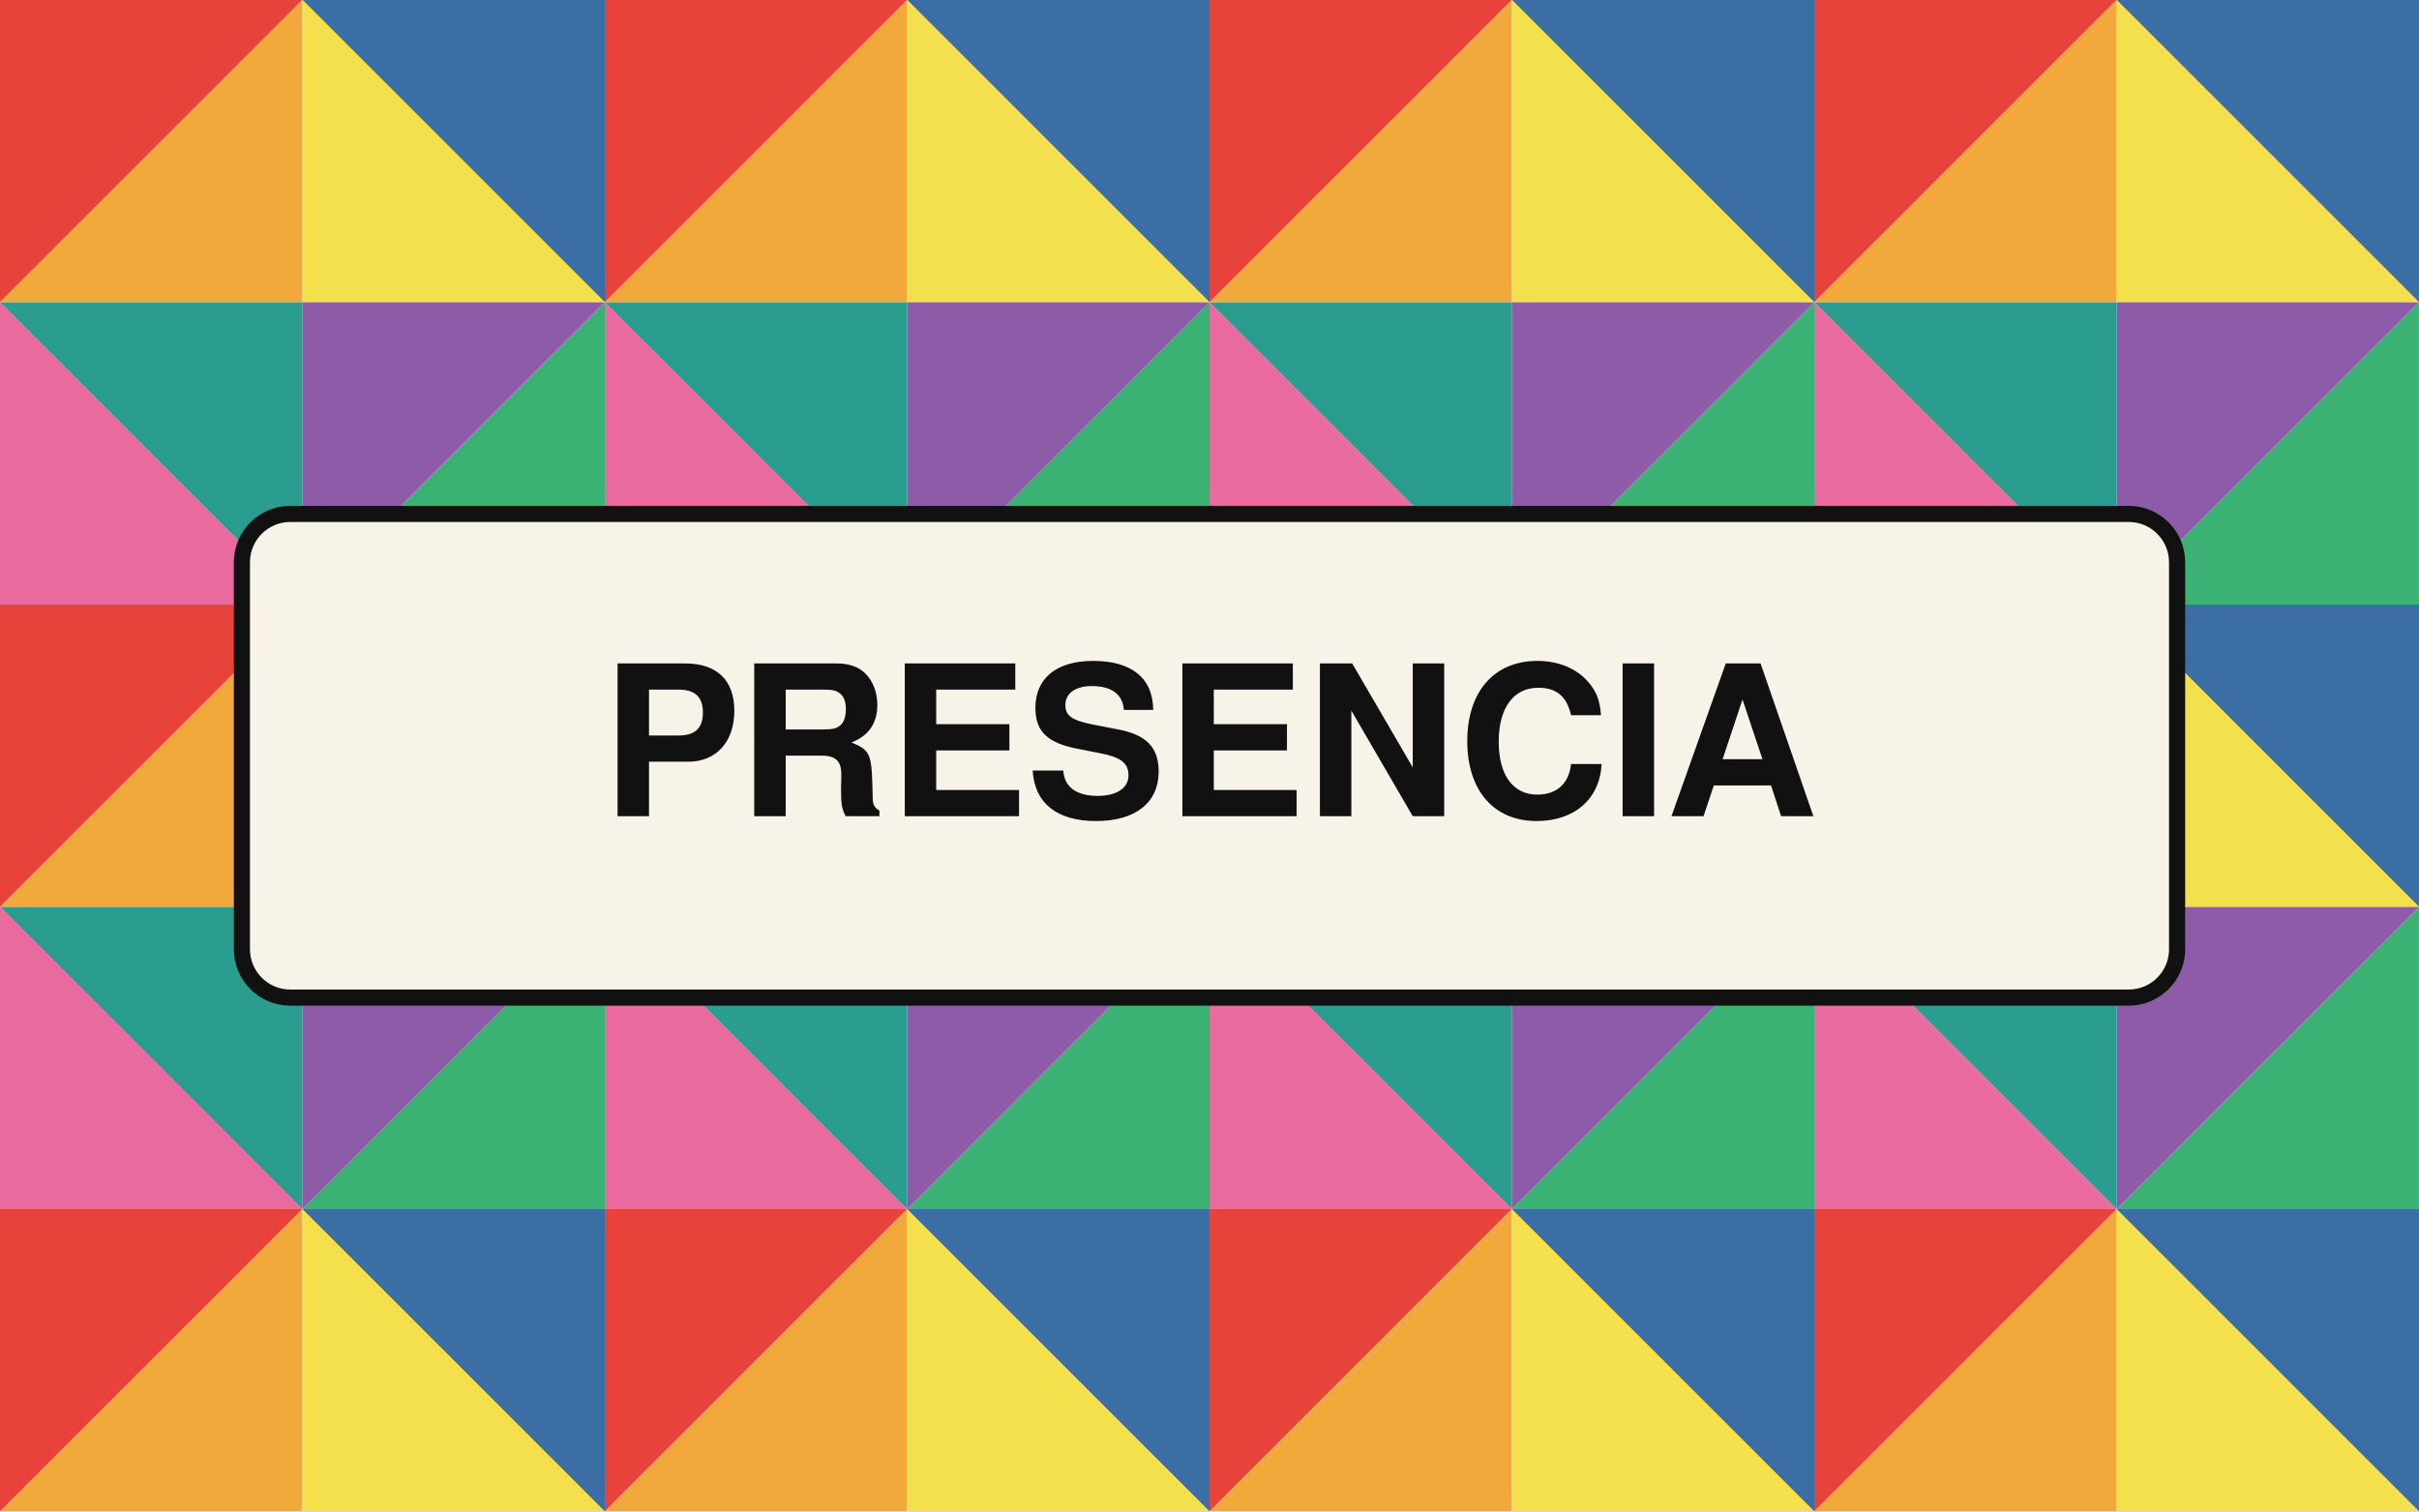
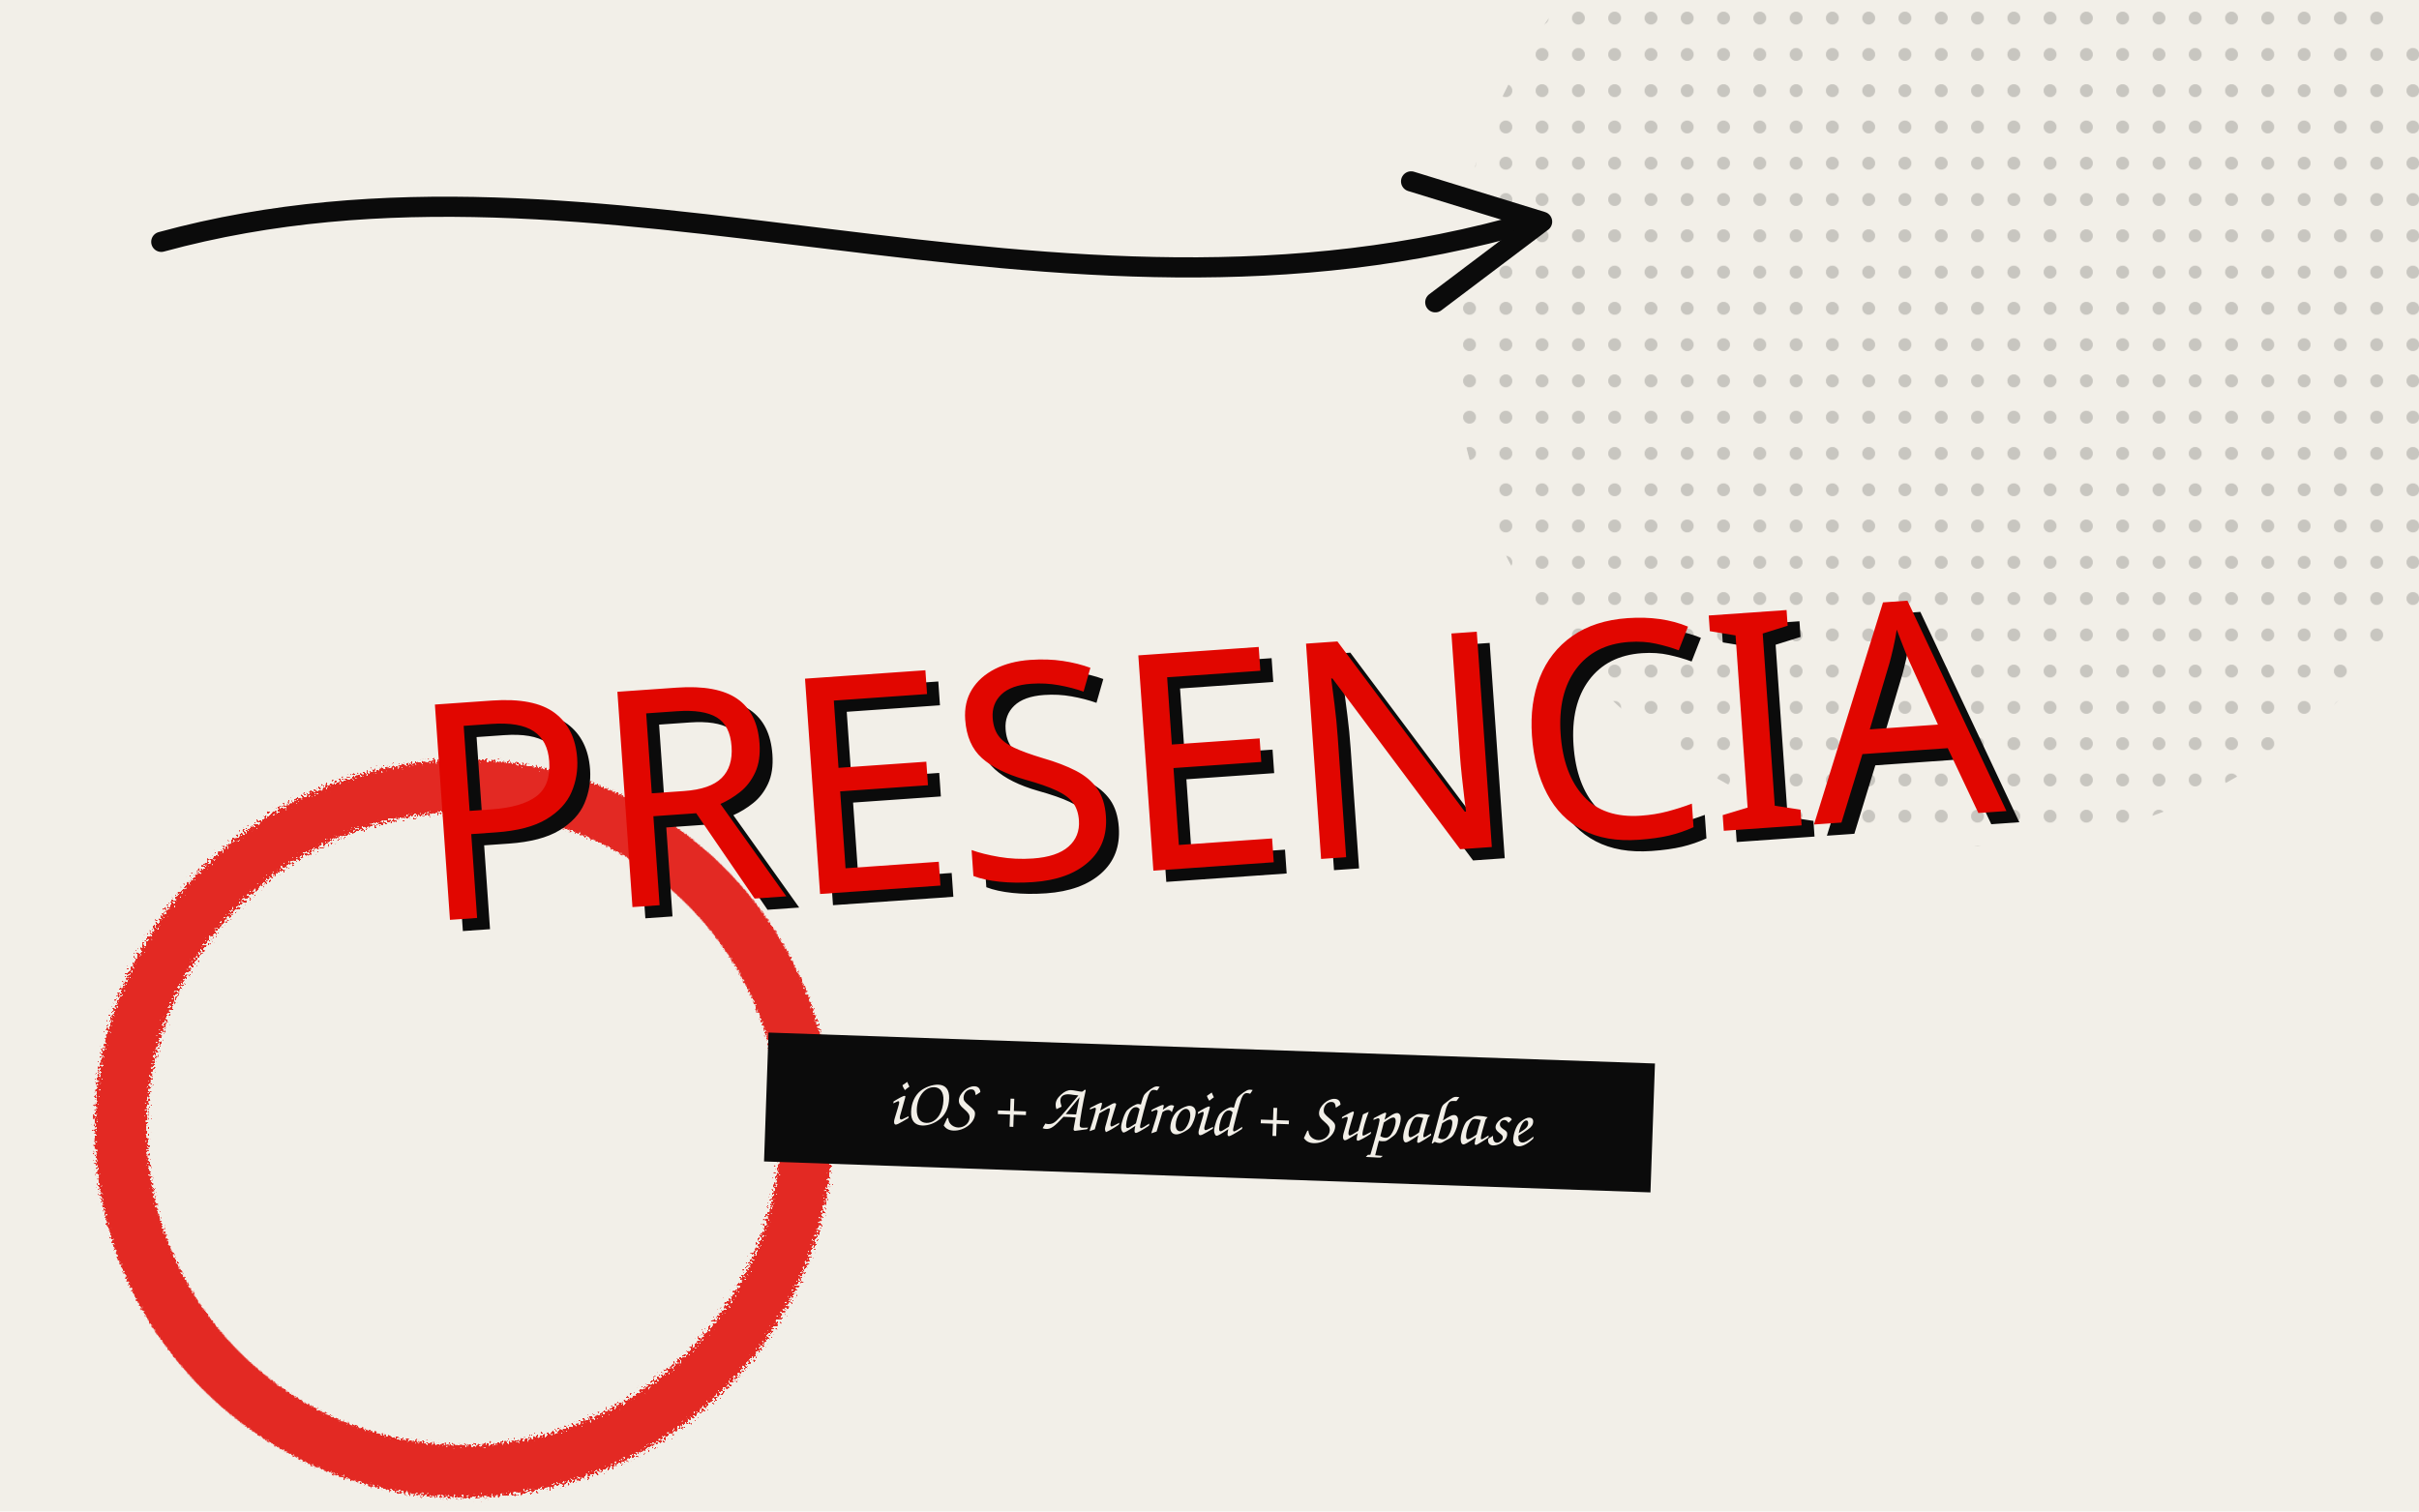
<svg xmlns="http://www.w3.org/2000/svg" viewBox="0 0 1200 750" width="1200" height="750">
  <defs>
-     <pattern id="q" width="300" height="300" patternUnits="userSpaceOnUse">
-       <polygon points="0,0 150,0 0,150" fill="#E8433A" />
-       <polygon points="150,0 150,150 0,150" fill="#F2A93B" />
-       <polygon points="150,0 300,0 300,150" fill="#3A6EA5" />
-       <polygon points="150,0 150,150 300,150" fill="#F4E04D" />
-       <polygon points="0,150 150,150 150,300" fill="#2A9D8F" />
-       <polygon points="0,150 0,300 150,300" fill="#E86A9E" />
-       <polygon points="150,150 300,150 150,300" fill="#8E5BA8" />
-       <polygon points="300,150 300,300 150,300" fill="#3BB273" />
+     <pattern id="dots" width="18" height="18" patternUnits="userSpaceOnUse">
+       <circle cx="9" cy="9" r="3.2" fill="#0B0B0B" />
    </pattern>
+     <filter id="spray">
+       <feTurbulence type="fractalNoise" baseFrequency="0.9" numOctaves="2" seed="5" />
+       <feDisplacementMap in="SourceGraphic" scale="6" />
+     </filter>
  </defs>
-   <rect width="1200" height="750" fill="url(#q)" />
-   <rect x="120" y="255" width="960" height="240" rx="24" fill="#F7F3E8" stroke="#111" stroke-width="8" />
-   <text x="600" y="405" text-anchor="middle" font-family="Arial Black, Helvetica, sans-serif" font-size="104" font-weight="900" fill="#111">PRESENCIA</text>
+   <rect width="1200" height="750" fill="#F2EFE8" />
+   <circle cx="980" cy="160" r="260" fill="url(#dots)" opacity="0.18" />
+   <g filter="url(#spray)">
+     <circle cx="230" cy="560" r="170" fill="none" stroke="#E10600" stroke-width="26" opacity="0.85" />
+   </g>
+   <path d="M80 120 C300 60 520 180 760 110" fill="none" stroke="#0B0B0B" stroke-width="10" stroke-linecap="round" />
+   <path d="M700 90 L765 110 L712 150" fill="none" stroke="#0B0B0B" stroke-width="10" stroke-linecap="round" stroke-linejoin="round" />
+   <g transform="rotate(-4 600 400)">
+     <text x="606" y="436" text-anchor="middle" font-family="Impact, Haettenschweiler, 'Arial Black', sans-serif" font-size="150" fill="#0B0B0B">PRESENCIA</text>
+     <text x="600" y="430" text-anchor="middle" font-family="Impact, Haettenschweiler, 'Arial Black', sans-serif" font-size="150" fill="#E10600">PRESENCIA</text>
+   </g>
+   <rect x="380" y="520" width="440" height="64" fill="#0B0B0B" transform="rotate(2 600 552)" />
+   <text x="600" y="563" text-anchor="middle" font-family="'Comic Sans MS', 'Marker Felt', cursive" font-size="34" fill="#F2EFE8" transform="rotate(2 600 552)">iOS + Android + Supabase</text>
</svg>
